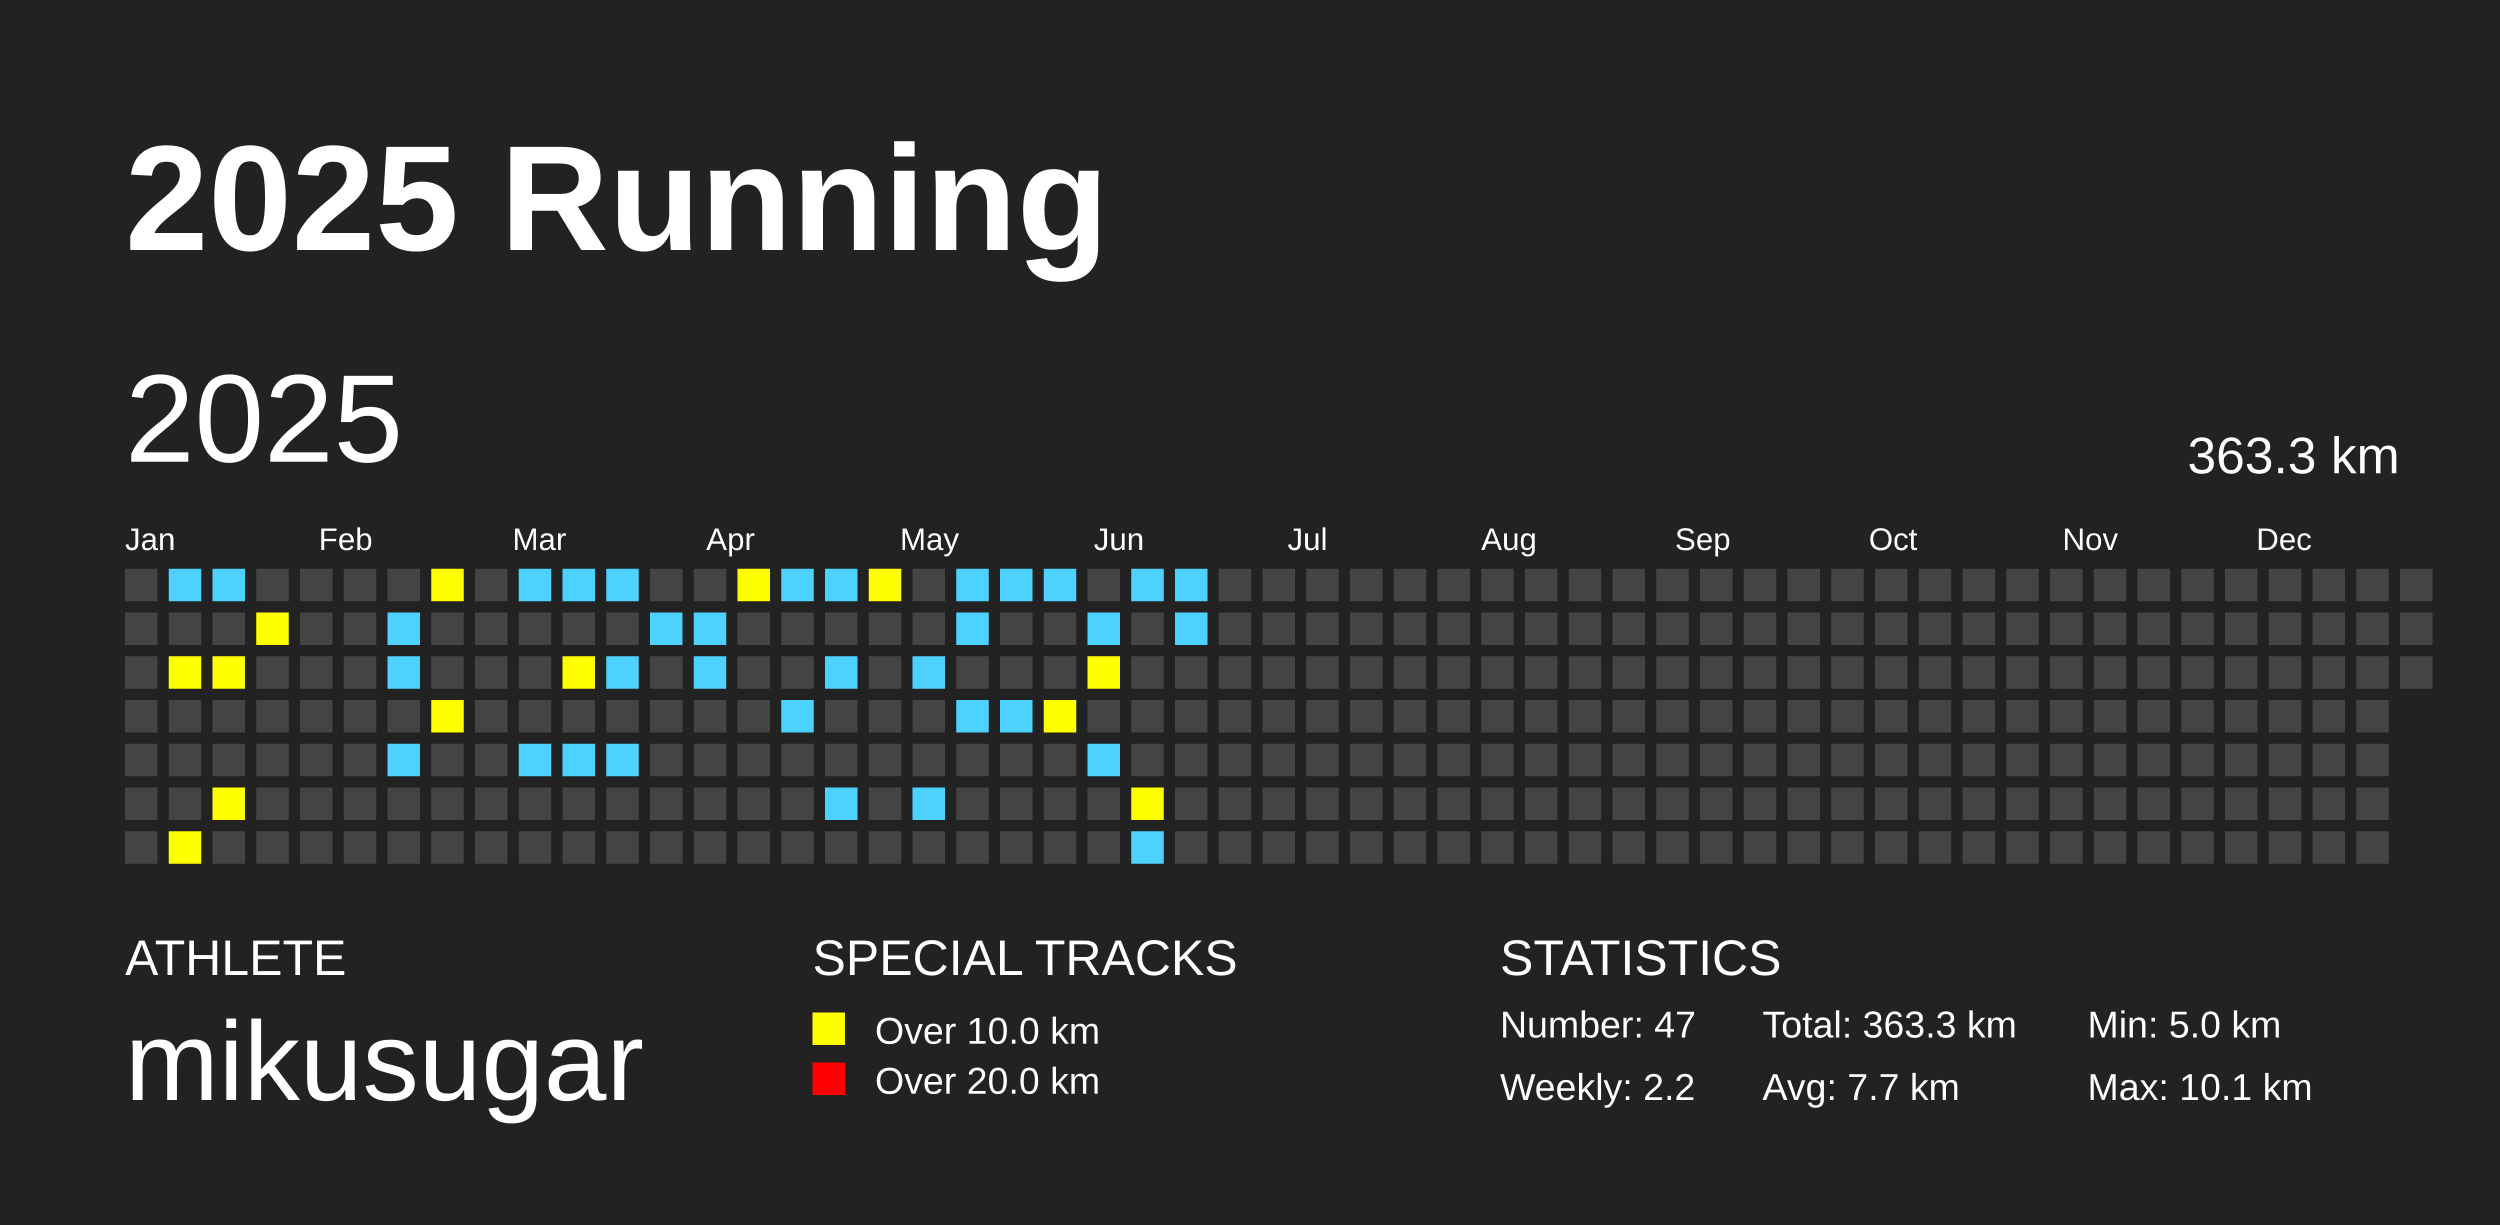
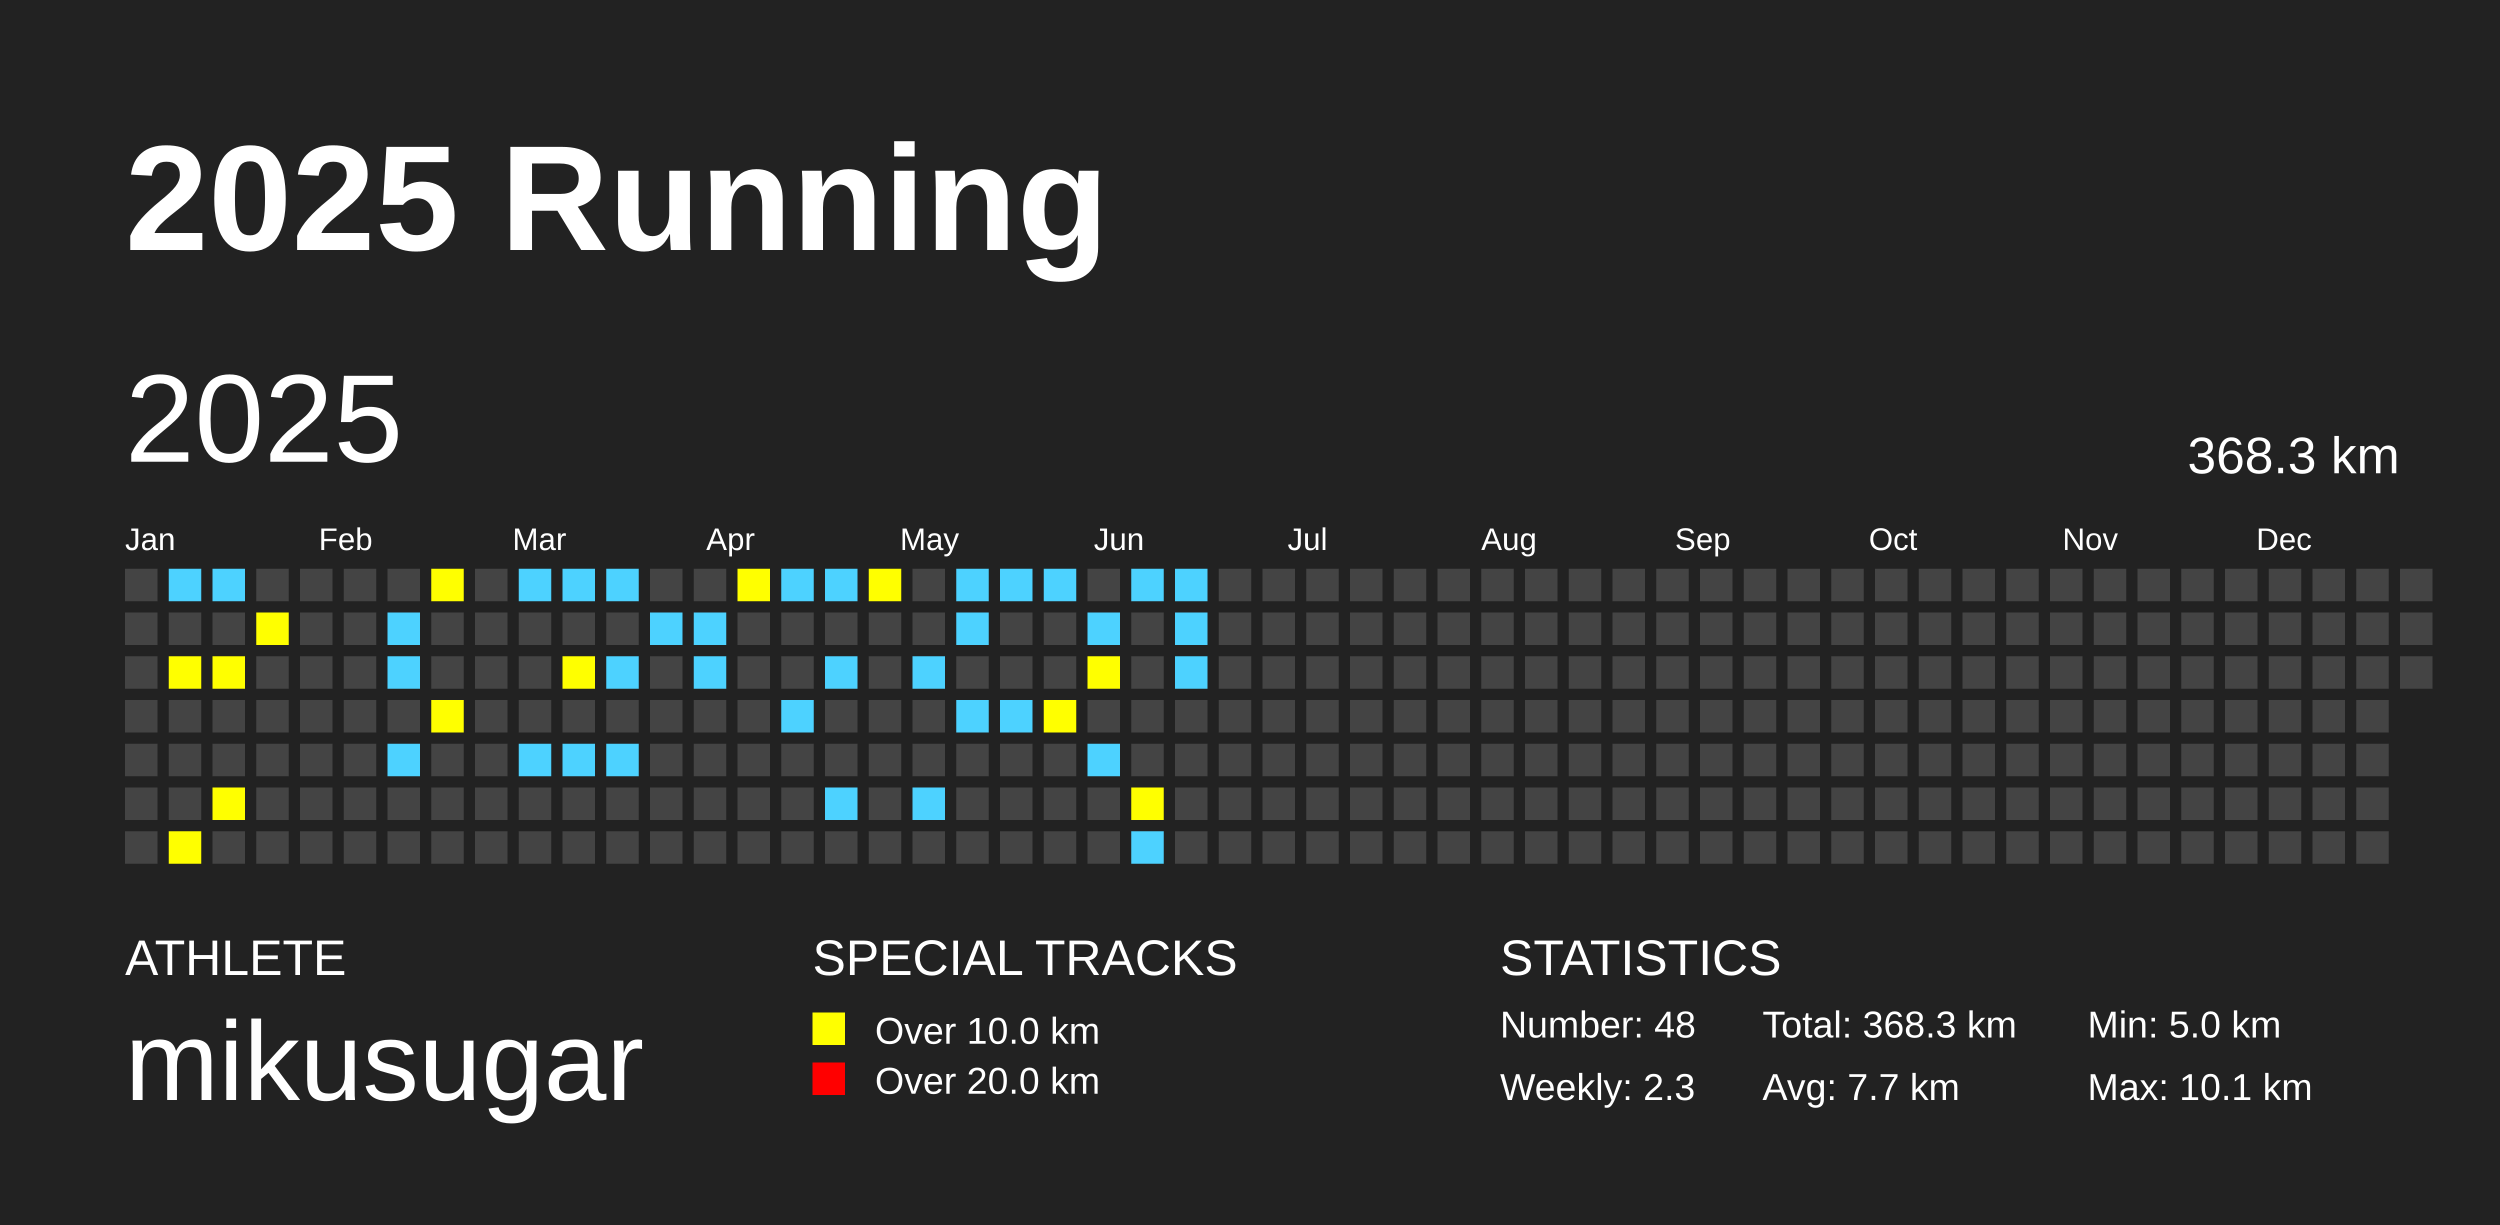
<svg xmlns="http://www.w3.org/2000/svg" baseProfile="full" height="98mm" version="1.1" viewBox="0,0,200,98" width="200mm">
  <defs />
  <rect fill="#222222" height="98" width="200" x="0" y="0" />
  <text fill="#FFFFFF" style="font-size:12px; font-family:Arial; font-weight:bold;" x="10" y="20">2025 Running</text>
  <text fill="#FFFFFF" style="font-size:4px; font-family:Arial" x="10" y="78">ATHLETE</text>
  <text fill="#FFFFFF" style="font-size:9px; font-family:Arial" x="10" y="88">mikusugar</text>
  <text fill="#FFFFFF" style="font-size:4px; font-family:Arial" x="65" y="78">SPECIAL TRACKS</text>
  <rect fill="yellow" height="2.6" width="2.6" x="65" y="81" />
  <text fill="#FFFFFF" style="font-size:3px; font-family:Arial" x="70" y="83.5">Over 10.0 km</text>
  <rect fill="red" height="2.6" width="2.6" x="65" y="85" />
  <text fill="#FFFFFF" style="font-size:3px; font-family:Arial" x="70" y="87.5">Over 20.0 km</text>
  <text fill="#FFFFFF" style="font-size:4px; font-family:Arial" x="120" y="78">STATISTICS</text>
-   <text fill="#FFFFFF" style="font-size:3px; font-family:Arial" x="120" y="83">Number: 47</text>
-   <text fill="#FFFFFF" style="font-size:3px; font-family:Arial" x="120" y="88">Weekly: 2.2</text>
-   <text fill="#FFFFFF" style="font-size:3px; font-family:Arial" x="141" y="83">Total: 363.3 km</text>
+   <text fill="#FFFFFF" style="font-size:3px; font-family:Arial" x="120" y="83">Number: 48</text>
+   <text fill="#FFFFFF" style="font-size:3px; font-family:Arial" x="120" y="88">Weekly: 2.3</text>
+   <text fill="#FFFFFF" style="font-size:3px; font-family:Arial" x="141" y="83">Total: 368.3 km</text>
  <text fill="#FFFFFF" style="font-size:3px; font-family:Arial" x="141" y="88">Avg: 7.7 km</text>
  <text fill="#FFFFFF" style="font-size:3px; font-family:Arial" x="167" y="83">Min: 5.0 km</text>
  <text fill="#FFFFFF" style="font-size:3px; font-family:Arial" x="167" y="88">Max: 10.1 km</text>
  <text dominant-baseline="hanging" fill="#FFFFFF" style="font-size:10.0px; font-family:Arial;" x="10" y="30">2025</text>
-   <text dominant-baseline="hanging" fill="#FFFFFF" style="font-size:4.125px; font-family:Arial;" x="175" y="35">363.3 km</text>
+   <text dominant-baseline="hanging" fill="#FFFFFF" style="font-size:4.125px; font-family:Arial;" x="175" y="35">368.3 km</text>
  <text fill="#FFFFFF" style="font-size:2.5px; font-family:Arial" x="10.0" y="44">Jan</text>
  <text fill="#FFFFFF" style="font-size:2.5px; font-family:Arial" x="25.5" y="44">Feb</text>
  <text fill="#FFFFFF" style="font-size:2.5px; font-family:Arial" x="41.0" y="44">Mar</text>
  <text fill="#FFFFFF" style="font-size:2.5px; font-family:Arial" x="56.5" y="44">Apr</text>
  <text fill="#FFFFFF" style="font-size:2.5px; font-family:Arial" x="72.0" y="44">May</text>
  <text fill="#FFFFFF" style="font-size:2.5px; font-family:Arial" x="87.5" y="44">Jun</text>
  <text fill="#FFFFFF" style="font-size:2.5px; font-family:Arial" x="103.0" y="44">Jul</text>
  <text fill="#FFFFFF" style="font-size:2.5px; font-family:Arial" x="118.5" y="44">Aug</text>
  <text fill="#FFFFFF" style="font-size:2.5px; font-family:Arial" x="134.0" y="44">Sep</text>
  <text fill="#FFFFFF" style="font-size:2.5px; font-family:Arial" x="149.5" y="44">Oct</text>
  <text fill="#FFFFFF" style="font-size:2.5px; font-family:Arial" x="165.0" y="44">Nov</text>
  <text fill="#FFFFFF" style="font-size:2.5px; font-family:Arial" x="180.5" y="44">Dec</text>
  <rect fill="#444444" height="2.6" width="2.6" x="10.0" y="45.5" />
  <rect fill="#444444" height="2.6" width="2.6" x="10.0" y="49.0" />
  <rect fill="#444444" height="2.6" width="2.6" x="10.0" y="52.5" />
  <rect fill="#444444" height="2.6" width="2.6" x="10.0" y="56.0" />
  <rect fill="#444444" height="2.6" width="2.6" x="10.0" y="59.5" />
  <rect fill="#444444" height="2.6" width="2.6" x="10.0" y="63.0" />
  <rect fill="#444444" height="2.6" width="2.6" x="10.0" y="66.5" />
  <rect fill="#4DD2FF" height="2.6" width="2.6" x="13.5" y="45.5" />
  <rect fill="#444444" height="2.6" width="2.6" x="13.5" y="49.0" />
  <rect fill="yellow" height="2.6" width="2.6" x="13.5" y="52.5" />
  <rect fill="#444444" height="2.6" width="2.6" x="13.5" y="56.0" />
  <rect fill="#444444" height="2.6" width="2.6" x="13.5" y="59.5" />
  <rect fill="#444444" height="2.6" width="2.6" x="13.5" y="63.0" />
  <rect fill="yellow" height="2.6" width="2.6" x="13.5" y="66.5" />
  <rect fill="#4DD2FF" height="2.6" width="2.6" x="17.0" y="45.5" />
  <rect fill="#444444" height="2.6" width="2.6" x="17.0" y="49.0" />
  <rect fill="yellow" height="2.6" width="2.6" x="17.0" y="52.5" />
  <rect fill="#444444" height="2.6" width="2.6" x="17.0" y="56.0" />
  <rect fill="#444444" height="2.6" width="2.6" x="17.0" y="59.5" />
  <rect fill="yellow" height="2.6" width="2.6" x="17.0" y="63.0" />
  <rect fill="#444444" height="2.6" width="2.6" x="17.0" y="66.5" />
  <rect fill="#444444" height="2.6" width="2.6" x="20.5" y="45.5" />
  <rect fill="yellow" height="2.6" width="2.6" x="20.5" y="49.0" />
  <rect fill="#444444" height="2.6" width="2.6" x="20.5" y="52.5" />
  <rect fill="#444444" height="2.6" width="2.6" x="20.5" y="56.0" />
  <rect fill="#444444" height="2.6" width="2.6" x="20.5" y="59.5" />
  <rect fill="#444444" height="2.6" width="2.6" x="20.5" y="63.0" />
  <rect fill="#444444" height="2.6" width="2.6" x="20.5" y="66.5" />
  <rect fill="#444444" height="2.6" width="2.6" x="24.0" y="45.5" />
  <rect fill="#444444" height="2.6" width="2.6" x="24.0" y="49.0" />
  <rect fill="#444444" height="2.6" width="2.6" x="24.0" y="52.5" />
  <rect fill="#444444" height="2.6" width="2.6" x="24.0" y="56.0" />
  <rect fill="#444444" height="2.6" width="2.6" x="24.0" y="59.5" />
  <rect fill="#444444" height="2.6" width="2.6" x="24.0" y="63.0" />
  <rect fill="#444444" height="2.6" width="2.6" x="24.0" y="66.5" />
  <rect fill="#444444" height="2.6" width="2.6" x="27.5" y="45.5" />
  <rect fill="#444444" height="2.6" width="2.6" x="27.5" y="49.0" />
  <rect fill="#444444" height="2.6" width="2.6" x="27.5" y="52.5" />
  <rect fill="#444444" height="2.6" width="2.6" x="27.5" y="56.0" />
  <rect fill="#444444" height="2.6" width="2.6" x="27.5" y="59.5" />
  <rect fill="#444444" height="2.6" width="2.6" x="27.5" y="63.0" />
  <rect fill="#444444" height="2.6" width="2.6" x="27.5" y="66.5" />
  <rect fill="#444444" height="2.6" width="2.6" x="31.0" y="45.5" />
  <rect fill="#4DD2FF" height="2.6" width="2.6" x="31.0" y="49.0" />
  <rect fill="#4DD2FF" height="2.6" width="2.6" x="31.0" y="52.5" />
  <rect fill="#444444" height="2.6" width="2.6" x="31.0" y="56.0" />
  <rect fill="#4DD2FF" height="2.6" width="2.6" x="31.0" y="59.5" />
  <rect fill="#444444" height="2.6" width="2.6" x="31.0" y="63.0" />
  <rect fill="#444444" height="2.6" width="2.6" x="31.0" y="66.5" />
  <rect fill="yellow" height="2.6" width="2.6" x="34.5" y="45.5" />
  <rect fill="#444444" height="2.6" width="2.6" x="34.5" y="49.0" />
  <rect fill="#444444" height="2.6" width="2.6" x="34.5" y="52.5" />
  <rect fill="yellow" height="2.6" width="2.6" x="34.5" y="56.0" />
  <rect fill="#444444" height="2.6" width="2.6" x="34.5" y="59.5" />
  <rect fill="#444444" height="2.6" width="2.6" x="34.5" y="63.0" />
  <rect fill="#444444" height="2.6" width="2.6" x="34.5" y="66.5" />
  <rect fill="#444444" height="2.6" width="2.6" x="38.0" y="45.5" />
  <rect fill="#444444" height="2.6" width="2.6" x="38.0" y="49.0" />
  <rect fill="#444444" height="2.6" width="2.6" x="38.0" y="52.5" />
  <rect fill="#444444" height="2.6" width="2.6" x="38.0" y="56.0" />
  <rect fill="#444444" height="2.6" width="2.6" x="38.0" y="59.5" />
  <rect fill="#444444" height="2.6" width="2.6" x="38.0" y="63.0" />
  <rect fill="#444444" height="2.6" width="2.6" x="38.0" y="66.5" />
  <rect fill="#4DD2FF" height="2.6" width="2.6" x="41.5" y="45.5" />
  <rect fill="#444444" height="2.6" width="2.6" x="41.5" y="49.0" />
  <rect fill="#444444" height="2.6" width="2.6" x="41.5" y="52.5" />
  <rect fill="#444444" height="2.6" width="2.6" x="41.5" y="56.0" />
  <rect fill="#4DD2FF" height="2.6" width="2.6" x="41.5" y="59.5" />
  <rect fill="#444444" height="2.6" width="2.6" x="41.5" y="63.0" />
  <rect fill="#444444" height="2.6" width="2.6" x="41.5" y="66.5" />
  <rect fill="#4DD2FF" height="2.6" width="2.6" x="45.0" y="45.5" />
  <rect fill="#444444" height="2.6" width="2.6" x="45.0" y="49.0" />
  <rect fill="yellow" height="2.6" width="2.6" x="45.0" y="52.5" />
  <rect fill="#444444" height="2.6" width="2.6" x="45.0" y="56.0" />
  <rect fill="#4DD2FF" height="2.6" width="2.6" x="45.0" y="59.5" />
  <rect fill="#444444" height="2.6" width="2.6" x="45.0" y="63.0" />
  <rect fill="#444444" height="2.6" width="2.6" x="45.0" y="66.5" />
  <rect fill="#4DD2FF" height="2.6" width="2.6" x="48.5" y="45.5" />
  <rect fill="#444444" height="2.6" width="2.6" x="48.5" y="49.0" />
  <rect fill="#4DD2FF" height="2.6" width="2.6" x="48.5" y="52.5" />
  <rect fill="#444444" height="2.6" width="2.6" x="48.5" y="56.0" />
  <rect fill="#4DD2FF" height="2.6" width="2.6" x="48.5" y="59.5" />
  <rect fill="#444444" height="2.6" width="2.6" x="48.5" y="63.0" />
  <rect fill="#444444" height="2.6" width="2.6" x="48.5" y="66.5" />
  <rect fill="#444444" height="2.6" width="2.6" x="52.0" y="45.5" />
  <rect fill="#4DD2FF" height="2.6" width="2.6" x="52.0" y="49.0" />
  <rect fill="#444444" height="2.6" width="2.6" x="52.0" y="52.5" />
  <rect fill="#444444" height="2.6" width="2.6" x="52.0" y="56.0" />
  <rect fill="#444444" height="2.6" width="2.6" x="52.0" y="59.5" />
  <rect fill="#444444" height="2.6" width="2.6" x="52.0" y="63.0" />
  <rect fill="#444444" height="2.6" width="2.6" x="52.0" y="66.5" />
  <rect fill="#444444" height="2.6" width="2.6" x="55.5" y="45.5" />
  <rect fill="#4DD2FF" height="2.6" width="2.6" x="55.5" y="49.0" />
  <rect fill="#4DD2FF" height="2.6" width="2.6" x="55.5" y="52.5" />
  <rect fill="#444444" height="2.6" width="2.6" x="55.5" y="56.0" />
  <rect fill="#444444" height="2.6" width="2.6" x="55.5" y="59.5" />
  <rect fill="#444444" height="2.6" width="2.6" x="55.5" y="63.0" />
  <rect fill="#444444" height="2.6" width="2.6" x="55.5" y="66.5" />
  <rect fill="yellow" height="2.6" width="2.6" x="59.0" y="45.5" />
  <rect fill="#444444" height="2.6" width="2.6" x="59.0" y="49.0" />
  <rect fill="#444444" height="2.6" width="2.6" x="59.0" y="52.5" />
  <rect fill="#444444" height="2.6" width="2.6" x="59.0" y="56.0" />
  <rect fill="#444444" height="2.6" width="2.6" x="59.0" y="59.5" />
  <rect fill="#444444" height="2.6" width="2.6" x="59.0" y="63.0" />
  <rect fill="#444444" height="2.6" width="2.6" x="59.0" y="66.5" />
  <rect fill="#4DD2FF" height="2.6" width="2.6" x="62.5" y="45.5" />
  <rect fill="#444444" height="2.6" width="2.6" x="62.5" y="49.0" />
  <rect fill="#444444" height="2.6" width="2.6" x="62.5" y="52.5" />
  <rect fill="#4DD2FF" height="2.6" width="2.6" x="62.5" y="56.0" />
  <rect fill="#444444" height="2.6" width="2.6" x="62.5" y="59.5" />
  <rect fill="#444444" height="2.6" width="2.6" x="62.5" y="63.0" />
  <rect fill="#444444" height="2.6" width="2.6" x="62.5" y="66.5" />
  <rect fill="#4DD2FF" height="2.6" width="2.6" x="66.0" y="45.5" />
  <rect fill="#444444" height="2.6" width="2.6" x="66.0" y="49.0" />
  <rect fill="#4DD2FF" height="2.6" width="2.6" x="66.0" y="52.5" />
  <rect fill="#444444" height="2.6" width="2.6" x="66.0" y="56.0" />
  <rect fill="#444444" height="2.6" width="2.6" x="66.0" y="59.5" />
  <rect fill="#4DD2FF" height="2.6" width="2.6" x="66.0" y="63.0" />
  <rect fill="#444444" height="2.6" width="2.6" x="66.0" y="66.5" />
  <rect fill="yellow" height="2.6" width="2.6" x="69.5" y="45.5" />
  <rect fill="#444444" height="2.6" width="2.6" x="69.5" y="49.0" />
  <rect fill="#444444" height="2.6" width="2.6" x="69.5" y="52.5" />
  <rect fill="#444444" height="2.6" width="2.6" x="69.5" y="56.0" />
  <rect fill="#444444" height="2.6" width="2.6" x="69.5" y="59.5" />
  <rect fill="#444444" height="2.6" width="2.6" x="69.5" y="63.0" />
  <rect fill="#444444" height="2.6" width="2.6" x="69.5" y="66.5" />
  <rect fill="#444444" height="2.6" width="2.6" x="73.0" y="45.5" />
  <rect fill="#444444" height="2.6" width="2.6" x="73.0" y="49.0" />
  <rect fill="#4DD2FF" height="2.6" width="2.6" x="73.0" y="52.5" />
  <rect fill="#444444" height="2.6" width="2.6" x="73.0" y="56.0" />
  <rect fill="#444444" height="2.6" width="2.6" x="73.0" y="59.5" />
  <rect fill="#4DD2FF" height="2.6" width="2.6" x="73.0" y="63.0" />
  <rect fill="#444444" height="2.6" width="2.6" x="73.0" y="66.5" />
  <rect fill="#4DD2FF" height="2.6" width="2.6" x="76.5" y="45.5" />
  <rect fill="#4DD2FF" height="2.6" width="2.6" x="76.5" y="49.0" />
  <rect fill="#444444" height="2.6" width="2.6" x="76.5" y="52.5" />
  <rect fill="#4DD2FF" height="2.6" width="2.6" x="76.5" y="56.0" />
  <rect fill="#444444" height="2.6" width="2.6" x="76.5" y="59.5" />
  <rect fill="#444444" height="2.6" width="2.6" x="76.5" y="63.0" />
  <rect fill="#444444" height="2.6" width="2.6" x="76.5" y="66.5" />
  <rect fill="#4DD2FF" height="2.6" width="2.6" x="80.0" y="45.5" />
  <rect fill="#444444" height="2.6" width="2.6" x="80.0" y="49.0" />
  <rect fill="#444444" height="2.6" width="2.6" x="80.0" y="52.5" />
  <rect fill="#4DD2FF" height="2.6" width="2.6" x="80.0" y="56.0" />
  <rect fill="#444444" height="2.6" width="2.6" x="80.0" y="59.5" />
  <rect fill="#444444" height="2.6" width="2.6" x="80.0" y="63.0" />
  <rect fill="#444444" height="2.6" width="2.6" x="80.0" y="66.5" />
  <rect fill="#4DD2FF" height="2.6" width="2.6" x="83.5" y="45.5" />
  <rect fill="#444444" height="2.6" width="2.6" x="83.5" y="49.0" />
  <rect fill="#444444" height="2.6" width="2.6" x="83.5" y="52.5" />
  <rect fill="yellow" height="2.6" width="2.6" x="83.5" y="56.0" />
  <rect fill="#444444" height="2.6" width="2.6" x="83.5" y="59.5" />
  <rect fill="#444444" height="2.6" width="2.6" x="83.5" y="63.0" />
  <rect fill="#444444" height="2.6" width="2.6" x="83.5" y="66.5" />
  <rect fill="#444444" height="2.6" width="2.6" x="87.0" y="45.5" />
  <rect fill="#4DD2FF" height="2.6" width="2.6" x="87.0" y="49.0" />
  <rect fill="yellow" height="2.6" width="2.6" x="87.0" y="52.5" />
  <rect fill="#444444" height="2.6" width="2.6" x="87.0" y="56.0" />
  <rect fill="#4DD2FF" height="2.6" width="2.6" x="87.0" y="59.5" />
  <rect fill="#444444" height="2.6" width="2.6" x="87.0" y="63.0" />
  <rect fill="#444444" height="2.6" width="2.6" x="87.0" y="66.5" />
  <rect fill="#4DD2FF" height="2.6" width="2.6" x="90.5" y="45.5" />
  <rect fill="#444444" height="2.6" width="2.6" x="90.5" y="49.0" />
  <rect fill="#444444" height="2.6" width="2.6" x="90.5" y="52.5" />
  <rect fill="#444444" height="2.6" width="2.6" x="90.5" y="56.0" />
  <rect fill="#444444" height="2.6" width="2.6" x="90.5" y="59.5" />
  <rect fill="yellow" height="2.6" width="2.6" x="90.5" y="63.0" />
  <rect fill="#4DD2FF" height="2.6" width="2.6" x="90.5" y="66.5" />
  <rect fill="#4DD2FF" height="2.6" width="2.6" x="94.0" y="45.5" />
  <rect fill="#4DD2FF" height="2.6" width="2.6" x="94.0" y="49.0" />
-   <rect fill="#444444" height="2.6" width="2.6" x="94.0" y="52.5" />
+   <rect fill="#4DD2FF" height="2.6" width="2.6" x="94.0" y="52.5" />
  <rect fill="#444444" height="2.6" width="2.6" x="94.0" y="56.0" />
  <rect fill="#444444" height="2.6" width="2.6" x="94.0" y="59.5" />
  <rect fill="#444444" height="2.6" width="2.6" x="94.0" y="63.0" />
  <rect fill="#444444" height="2.6" width="2.6" x="94.0" y="66.5" />
  <rect fill="#444444" height="2.6" width="2.6" x="97.5" y="45.5" />
  <rect fill="#444444" height="2.6" width="2.6" x="97.5" y="49.0" />
  <rect fill="#444444" height="2.6" width="2.6" x="97.5" y="52.5" />
  <rect fill="#444444" height="2.6" width="2.6" x="97.5" y="56.0" />
  <rect fill="#444444" height="2.6" width="2.6" x="97.5" y="59.5" />
  <rect fill="#444444" height="2.6" width="2.6" x="97.5" y="63.0" />
  <rect fill="#444444" height="2.6" width="2.6" x="97.5" y="66.5" />
  <rect fill="#444444" height="2.6" width="2.6" x="101.0" y="45.5" />
  <rect fill="#444444" height="2.6" width="2.6" x="101.0" y="49.0" />
  <rect fill="#444444" height="2.6" width="2.6" x="101.0" y="52.5" />
  <rect fill="#444444" height="2.6" width="2.6" x="101.0" y="56.0" />
  <rect fill="#444444" height="2.6" width="2.6" x="101.0" y="59.5" />
  <rect fill="#444444" height="2.6" width="2.6" x="101.0" y="63.0" />
  <rect fill="#444444" height="2.6" width="2.6" x="101.0" y="66.5" />
  <rect fill="#444444" height="2.6" width="2.6" x="104.5" y="45.5" />
  <rect fill="#444444" height="2.6" width="2.6" x="104.5" y="49.0" />
  <rect fill="#444444" height="2.6" width="2.6" x="104.5" y="52.5" />
  <rect fill="#444444" height="2.6" width="2.6" x="104.5" y="56.0" />
  <rect fill="#444444" height="2.6" width="2.6" x="104.5" y="59.5" />
  <rect fill="#444444" height="2.6" width="2.6" x="104.5" y="63.0" />
  <rect fill="#444444" height="2.6" width="2.6" x="104.5" y="66.5" />
  <rect fill="#444444" height="2.6" width="2.6" x="108.0" y="45.5" />
  <rect fill="#444444" height="2.6" width="2.6" x="108.0" y="49.0" />
  <rect fill="#444444" height="2.6" width="2.6" x="108.0" y="52.5" />
  <rect fill="#444444" height="2.6" width="2.6" x="108.0" y="56.0" />
  <rect fill="#444444" height="2.6" width="2.6" x="108.0" y="59.5" />
  <rect fill="#444444" height="2.6" width="2.6" x="108.0" y="63.0" />
  <rect fill="#444444" height="2.6" width="2.6" x="108.0" y="66.5" />
  <rect fill="#444444" height="2.6" width="2.6" x="111.5" y="45.5" />
  <rect fill="#444444" height="2.6" width="2.6" x="111.5" y="49.0" />
  <rect fill="#444444" height="2.6" width="2.6" x="111.5" y="52.5" />
  <rect fill="#444444" height="2.6" width="2.6" x="111.5" y="56.0" />
  <rect fill="#444444" height="2.6" width="2.6" x="111.5" y="59.5" />
  <rect fill="#444444" height="2.6" width="2.6" x="111.5" y="63.0" />
  <rect fill="#444444" height="2.6" width="2.6" x="111.5" y="66.5" />
  <rect fill="#444444" height="2.6" width="2.6" x="115.0" y="45.5" />
  <rect fill="#444444" height="2.6" width="2.6" x="115.0" y="49.0" />
  <rect fill="#444444" height="2.6" width="2.6" x="115.0" y="52.5" />
  <rect fill="#444444" height="2.6" width="2.6" x="115.0" y="56.0" />
  <rect fill="#444444" height="2.6" width="2.6" x="115.0" y="59.5" />
  <rect fill="#444444" height="2.6" width="2.6" x="115.0" y="63.0" />
  <rect fill="#444444" height="2.6" width="2.6" x="115.0" y="66.5" />
  <rect fill="#444444" height="2.6" width="2.6" x="118.5" y="45.5" />
  <rect fill="#444444" height="2.6" width="2.6" x="118.5" y="49.0" />
  <rect fill="#444444" height="2.6" width="2.6" x="118.5" y="52.5" />
  <rect fill="#444444" height="2.6" width="2.6" x="118.5" y="56.0" />
  <rect fill="#444444" height="2.6" width="2.6" x="118.5" y="59.5" />
  <rect fill="#444444" height="2.6" width="2.6" x="118.5" y="63.0" />
  <rect fill="#444444" height="2.6" width="2.6" x="118.5" y="66.5" />
  <rect fill="#444444" height="2.6" width="2.6" x="122.0" y="45.5" />
  <rect fill="#444444" height="2.6" width="2.6" x="122.0" y="49.0" />
  <rect fill="#444444" height="2.6" width="2.6" x="122.0" y="52.5" />
  <rect fill="#444444" height="2.6" width="2.6" x="122.0" y="56.0" />
  <rect fill="#444444" height="2.6" width="2.6" x="122.0" y="59.5" />
  <rect fill="#444444" height="2.6" width="2.6" x="122.0" y="63.0" />
  <rect fill="#444444" height="2.6" width="2.6" x="122.0" y="66.5" />
  <rect fill="#444444" height="2.6" width="2.6" x="125.5" y="45.5" />
  <rect fill="#444444" height="2.6" width="2.6" x="125.5" y="49.0" />
  <rect fill="#444444" height="2.6" width="2.6" x="125.5" y="52.5" />
  <rect fill="#444444" height="2.6" width="2.6" x="125.5" y="56.0" />
  <rect fill="#444444" height="2.6" width="2.6" x="125.5" y="59.5" />
  <rect fill="#444444" height="2.6" width="2.6" x="125.5" y="63.0" />
  <rect fill="#444444" height="2.6" width="2.6" x="125.5" y="66.5" />
  <rect fill="#444444" height="2.6" width="2.6" x="129.0" y="45.5" />
  <rect fill="#444444" height="2.6" width="2.6" x="129.0" y="49.0" />
  <rect fill="#444444" height="2.6" width="2.6" x="129.0" y="52.5" />
  <rect fill="#444444" height="2.6" width="2.6" x="129.0" y="56.0" />
  <rect fill="#444444" height="2.6" width="2.6" x="129.0" y="59.5" />
  <rect fill="#444444" height="2.6" width="2.6" x="129.0" y="63.0" />
  <rect fill="#444444" height="2.6" width="2.6" x="129.0" y="66.5" />
  <rect fill="#444444" height="2.6" width="2.6" x="132.5" y="45.5" />
  <rect fill="#444444" height="2.6" width="2.6" x="132.5" y="49.0" />
  <rect fill="#444444" height="2.6" width="2.6" x="132.5" y="52.5" />
  <rect fill="#444444" height="2.6" width="2.6" x="132.5" y="56.0" />
  <rect fill="#444444" height="2.6" width="2.6" x="132.5" y="59.5" />
  <rect fill="#444444" height="2.6" width="2.6" x="132.5" y="63.0" />
  <rect fill="#444444" height="2.6" width="2.6" x="132.5" y="66.5" />
  <rect fill="#444444" height="2.6" width="2.6" x="136.0" y="45.5" />
  <rect fill="#444444" height="2.6" width="2.6" x="136.0" y="49.0" />
  <rect fill="#444444" height="2.6" width="2.6" x="136.0" y="52.5" />
  <rect fill="#444444" height="2.6" width="2.6" x="136.0" y="56.0" />
  <rect fill="#444444" height="2.6" width="2.6" x="136.0" y="59.5" />
  <rect fill="#444444" height="2.6" width="2.6" x="136.0" y="63.0" />
  <rect fill="#444444" height="2.6" width="2.6" x="136.0" y="66.5" />
  <rect fill="#444444" height="2.6" width="2.6" x="139.5" y="45.5" />
  <rect fill="#444444" height="2.6" width="2.6" x="139.5" y="49.0" />
  <rect fill="#444444" height="2.6" width="2.6" x="139.5" y="52.5" />
  <rect fill="#444444" height="2.6" width="2.6" x="139.5" y="56.0" />
  <rect fill="#444444" height="2.6" width="2.6" x="139.5" y="59.5" />
  <rect fill="#444444" height="2.6" width="2.6" x="139.5" y="63.0" />
  <rect fill="#444444" height="2.6" width="2.6" x="139.5" y="66.5" />
  <rect fill="#444444" height="2.6" width="2.6" x="143.0" y="45.5" />
  <rect fill="#444444" height="2.6" width="2.6" x="143.0" y="49.0" />
  <rect fill="#444444" height="2.6" width="2.6" x="143.0" y="52.5" />
  <rect fill="#444444" height="2.6" width="2.6" x="143.0" y="56.0" />
  <rect fill="#444444" height="2.6" width="2.6" x="143.0" y="59.5" />
  <rect fill="#444444" height="2.6" width="2.6" x="143.0" y="63.0" />
  <rect fill="#444444" height="2.6" width="2.6" x="143.0" y="66.5" />
  <rect fill="#444444" height="2.6" width="2.6" x="146.5" y="45.5" />
  <rect fill="#444444" height="2.6" width="2.6" x="146.5" y="49.0" />
  <rect fill="#444444" height="2.6" width="2.6" x="146.5" y="52.5" />
  <rect fill="#444444" height="2.6" width="2.6" x="146.5" y="56.0" />
  <rect fill="#444444" height="2.6" width="2.6" x="146.5" y="59.5" />
  <rect fill="#444444" height="2.6" width="2.6" x="146.5" y="63.0" />
  <rect fill="#444444" height="2.6" width="2.6" x="146.5" y="66.5" />
  <rect fill="#444444" height="2.6" width="2.6" x="150.0" y="45.5" />
  <rect fill="#444444" height="2.6" width="2.6" x="150.0" y="49.0" />
  <rect fill="#444444" height="2.6" width="2.6" x="150.0" y="52.5" />
  <rect fill="#444444" height="2.6" width="2.6" x="150.0" y="56.0" />
  <rect fill="#444444" height="2.6" width="2.6" x="150.0" y="59.5" />
  <rect fill="#444444" height="2.6" width="2.6" x="150.0" y="63.0" />
  <rect fill="#444444" height="2.6" width="2.6" x="150.0" y="66.5" />
  <rect fill="#444444" height="2.6" width="2.6" x="153.5" y="45.5" />
  <rect fill="#444444" height="2.6" width="2.6" x="153.5" y="49.0" />
  <rect fill="#444444" height="2.6" width="2.6" x="153.5" y="52.5" />
  <rect fill="#444444" height="2.6" width="2.6" x="153.5" y="56.0" />
  <rect fill="#444444" height="2.6" width="2.6" x="153.5" y="59.5" />
  <rect fill="#444444" height="2.6" width="2.6" x="153.5" y="63.0" />
  <rect fill="#444444" height="2.6" width="2.6" x="153.5" y="66.5" />
  <rect fill="#444444" height="2.6" width="2.6" x="157.0" y="45.5" />
  <rect fill="#444444" height="2.6" width="2.6" x="157.0" y="49.0" />
  <rect fill="#444444" height="2.6" width="2.6" x="157.0" y="52.5" />
  <rect fill="#444444" height="2.6" width="2.6" x="157.0" y="56.0" />
  <rect fill="#444444" height="2.6" width="2.6" x="157.0" y="59.5" />
  <rect fill="#444444" height="2.6" width="2.6" x="157.0" y="63.0" />
  <rect fill="#444444" height="2.6" width="2.6" x="157.0" y="66.5" />
  <rect fill="#444444" height="2.6" width="2.6" x="160.5" y="45.5" />
  <rect fill="#444444" height="2.6" width="2.6" x="160.5" y="49.0" />
  <rect fill="#444444" height="2.6" width="2.6" x="160.5" y="52.5" />
  <rect fill="#444444" height="2.6" width="2.6" x="160.5" y="56.0" />
  <rect fill="#444444" height="2.6" width="2.6" x="160.5" y="59.5" />
  <rect fill="#444444" height="2.6" width="2.6" x="160.5" y="63.0" />
  <rect fill="#444444" height="2.6" width="2.6" x="160.5" y="66.5" />
  <rect fill="#444444" height="2.6" width="2.6" x="164.0" y="45.5" />
  <rect fill="#444444" height="2.6" width="2.6" x="164.0" y="49.0" />
  <rect fill="#444444" height="2.6" width="2.6" x="164.0" y="52.5" />
  <rect fill="#444444" height="2.6" width="2.6" x="164.0" y="56.0" />
  <rect fill="#444444" height="2.6" width="2.6" x="164.0" y="59.5" />
  <rect fill="#444444" height="2.6" width="2.6" x="164.0" y="63.0" />
  <rect fill="#444444" height="2.6" width="2.6" x="164.0" y="66.5" />
  <rect fill="#444444" height="2.6" width="2.6" x="167.5" y="45.5" />
  <rect fill="#444444" height="2.6" width="2.6" x="167.5" y="49.0" />
  <rect fill="#444444" height="2.6" width="2.6" x="167.5" y="52.5" />
  <rect fill="#444444" height="2.6" width="2.6" x="167.5" y="56.0" />
  <rect fill="#444444" height="2.6" width="2.6" x="167.5" y="59.5" />
  <rect fill="#444444" height="2.6" width="2.6" x="167.5" y="63.0" />
  <rect fill="#444444" height="2.6" width="2.6" x="167.5" y="66.5" />
  <rect fill="#444444" height="2.6" width="2.6" x="171.0" y="45.5" />
  <rect fill="#444444" height="2.6" width="2.6" x="171.0" y="49.0" />
  <rect fill="#444444" height="2.6" width="2.6" x="171.0" y="52.5" />
  <rect fill="#444444" height="2.6" width="2.6" x="171.0" y="56.0" />
  <rect fill="#444444" height="2.6" width="2.6" x="171.0" y="59.5" />
  <rect fill="#444444" height="2.6" width="2.6" x="171.0" y="63.0" />
  <rect fill="#444444" height="2.6" width="2.6" x="171.0" y="66.5" />
  <rect fill="#444444" height="2.6" width="2.6" x="174.5" y="45.5" />
  <rect fill="#444444" height="2.6" width="2.6" x="174.5" y="49.0" />
  <rect fill="#444444" height="2.6" width="2.6" x="174.5" y="52.5" />
  <rect fill="#444444" height="2.6" width="2.6" x="174.5" y="56.0" />
  <rect fill="#444444" height="2.6" width="2.6" x="174.5" y="59.5" />
  <rect fill="#444444" height="2.6" width="2.6" x="174.5" y="63.0" />
  <rect fill="#444444" height="2.6" width="2.6" x="174.5" y="66.5" />
  <rect fill="#444444" height="2.6" width="2.6" x="178.0" y="45.5" />
  <rect fill="#444444" height="2.6" width="2.6" x="178.0" y="49.0" />
  <rect fill="#444444" height="2.6" width="2.6" x="178.0" y="52.5" />
  <rect fill="#444444" height="2.6" width="2.6" x="178.0" y="56.0" />
  <rect fill="#444444" height="2.6" width="2.6" x="178.0" y="59.5" />
  <rect fill="#444444" height="2.6" width="2.6" x="178.0" y="63.0" />
  <rect fill="#444444" height="2.6" width="2.6" x="178.0" y="66.5" />
  <rect fill="#444444" height="2.6" width="2.6" x="181.5" y="45.5" />
  <rect fill="#444444" height="2.6" width="2.6" x="181.5" y="49.0" />
  <rect fill="#444444" height="2.6" width="2.6" x="181.5" y="52.5" />
  <rect fill="#444444" height="2.6" width="2.6" x="181.5" y="56.0" />
  <rect fill="#444444" height="2.6" width="2.6" x="181.5" y="59.5" />
  <rect fill="#444444" height="2.6" width="2.6" x="181.5" y="63.0" />
  <rect fill="#444444" height="2.6" width="2.6" x="181.5" y="66.5" />
  <rect fill="#444444" height="2.6" width="2.6" x="185.0" y="45.5" />
  <rect fill="#444444" height="2.6" width="2.6" x="185.0" y="49.0" />
  <rect fill="#444444" height="2.6" width="2.6" x="185.0" y="52.5" />
  <rect fill="#444444" height="2.6" width="2.6" x="185.0" y="56.0" />
  <rect fill="#444444" height="2.6" width="2.6" x="185.0" y="59.5" />
  <rect fill="#444444" height="2.6" width="2.6" x="185.0" y="63.0" />
  <rect fill="#444444" height="2.6" width="2.6" x="185.0" y="66.5" />
  <rect fill="#444444" height="2.6" width="2.6" x="188.5" y="45.5" />
  <rect fill="#444444" height="2.6" width="2.6" x="188.5" y="49.0" />
  <rect fill="#444444" height="2.6" width="2.6" x="188.5" y="52.5" />
  <rect fill="#444444" height="2.6" width="2.6" x="188.5" y="56.0" />
  <rect fill="#444444" height="2.6" width="2.6" x="188.5" y="59.5" />
  <rect fill="#444444" height="2.6" width="2.6" x="188.5" y="63.0" />
  <rect fill="#444444" height="2.6" width="2.6" x="188.5" y="66.5" />
  <rect fill="#444444" height="2.6" width="2.6" x="192.0" y="45.5" />
  <rect fill="#444444" height="2.6" width="2.6" x="192.0" y="49.0" />
  <rect fill="#444444" height="2.6" width="2.6" x="192.0" y="52.5" />
</svg>
